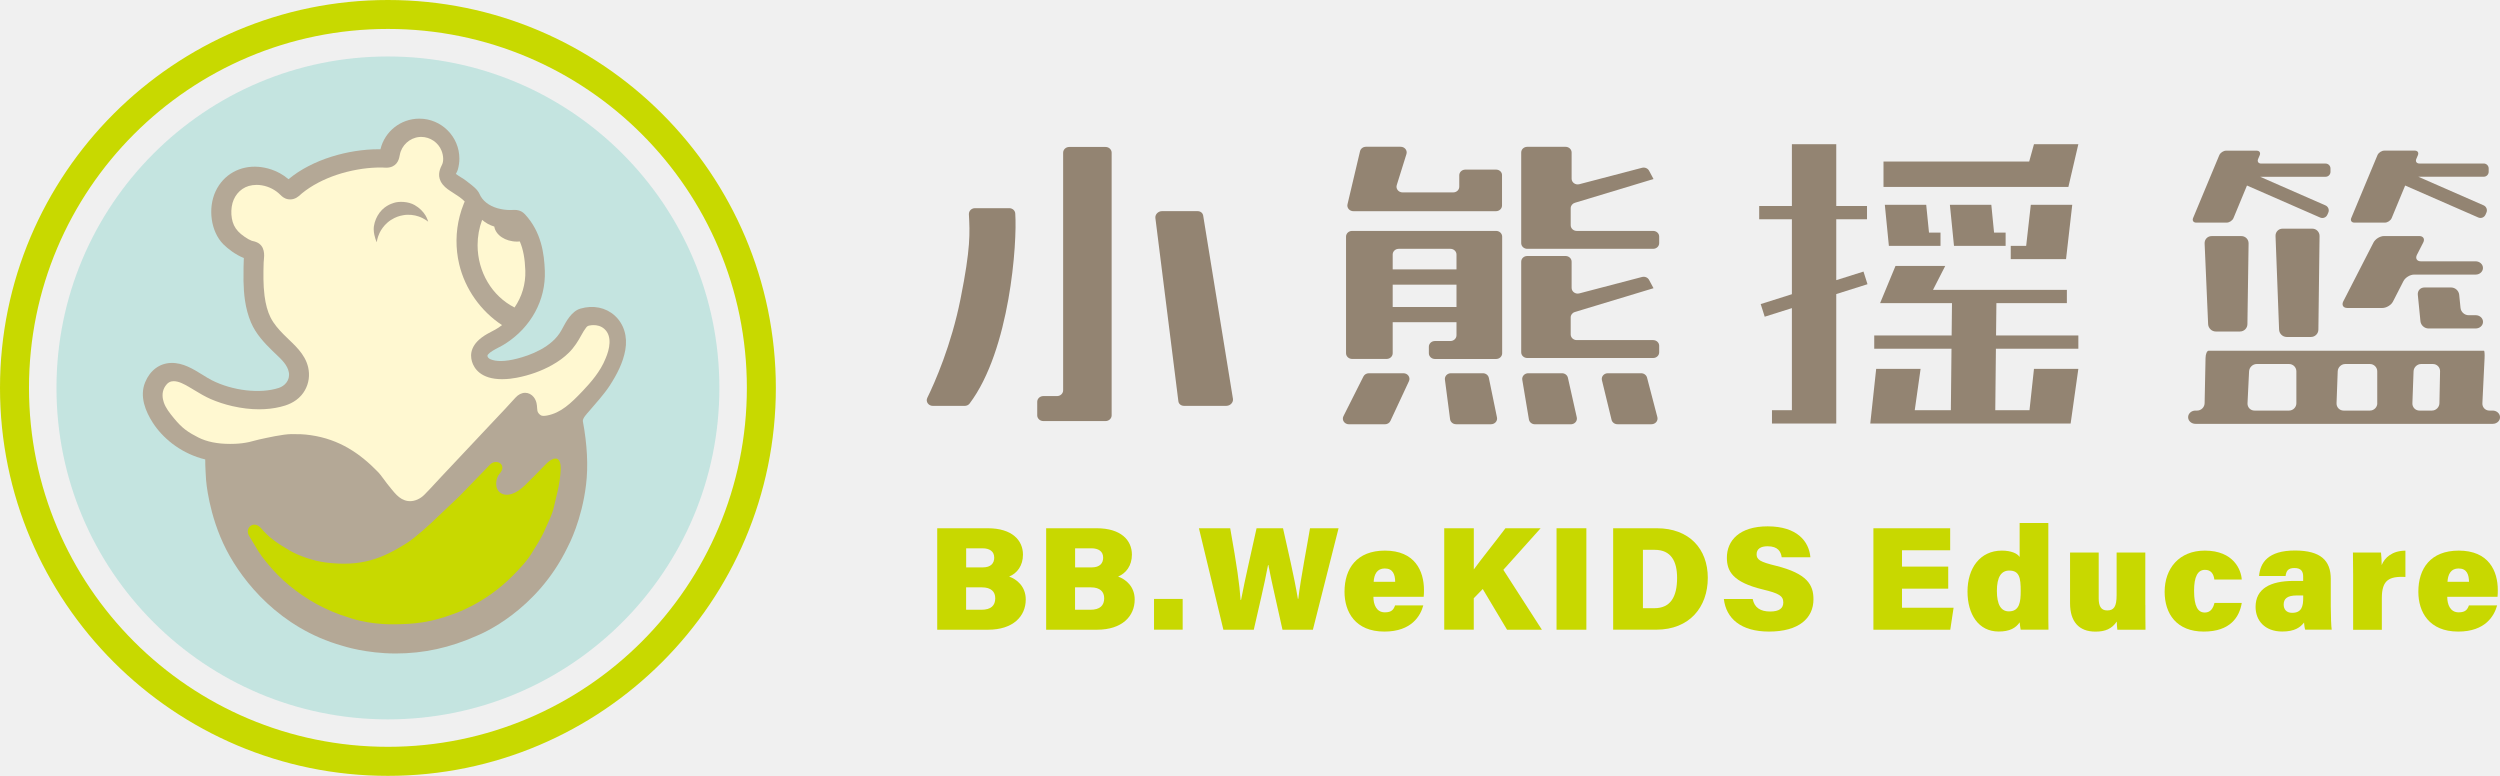
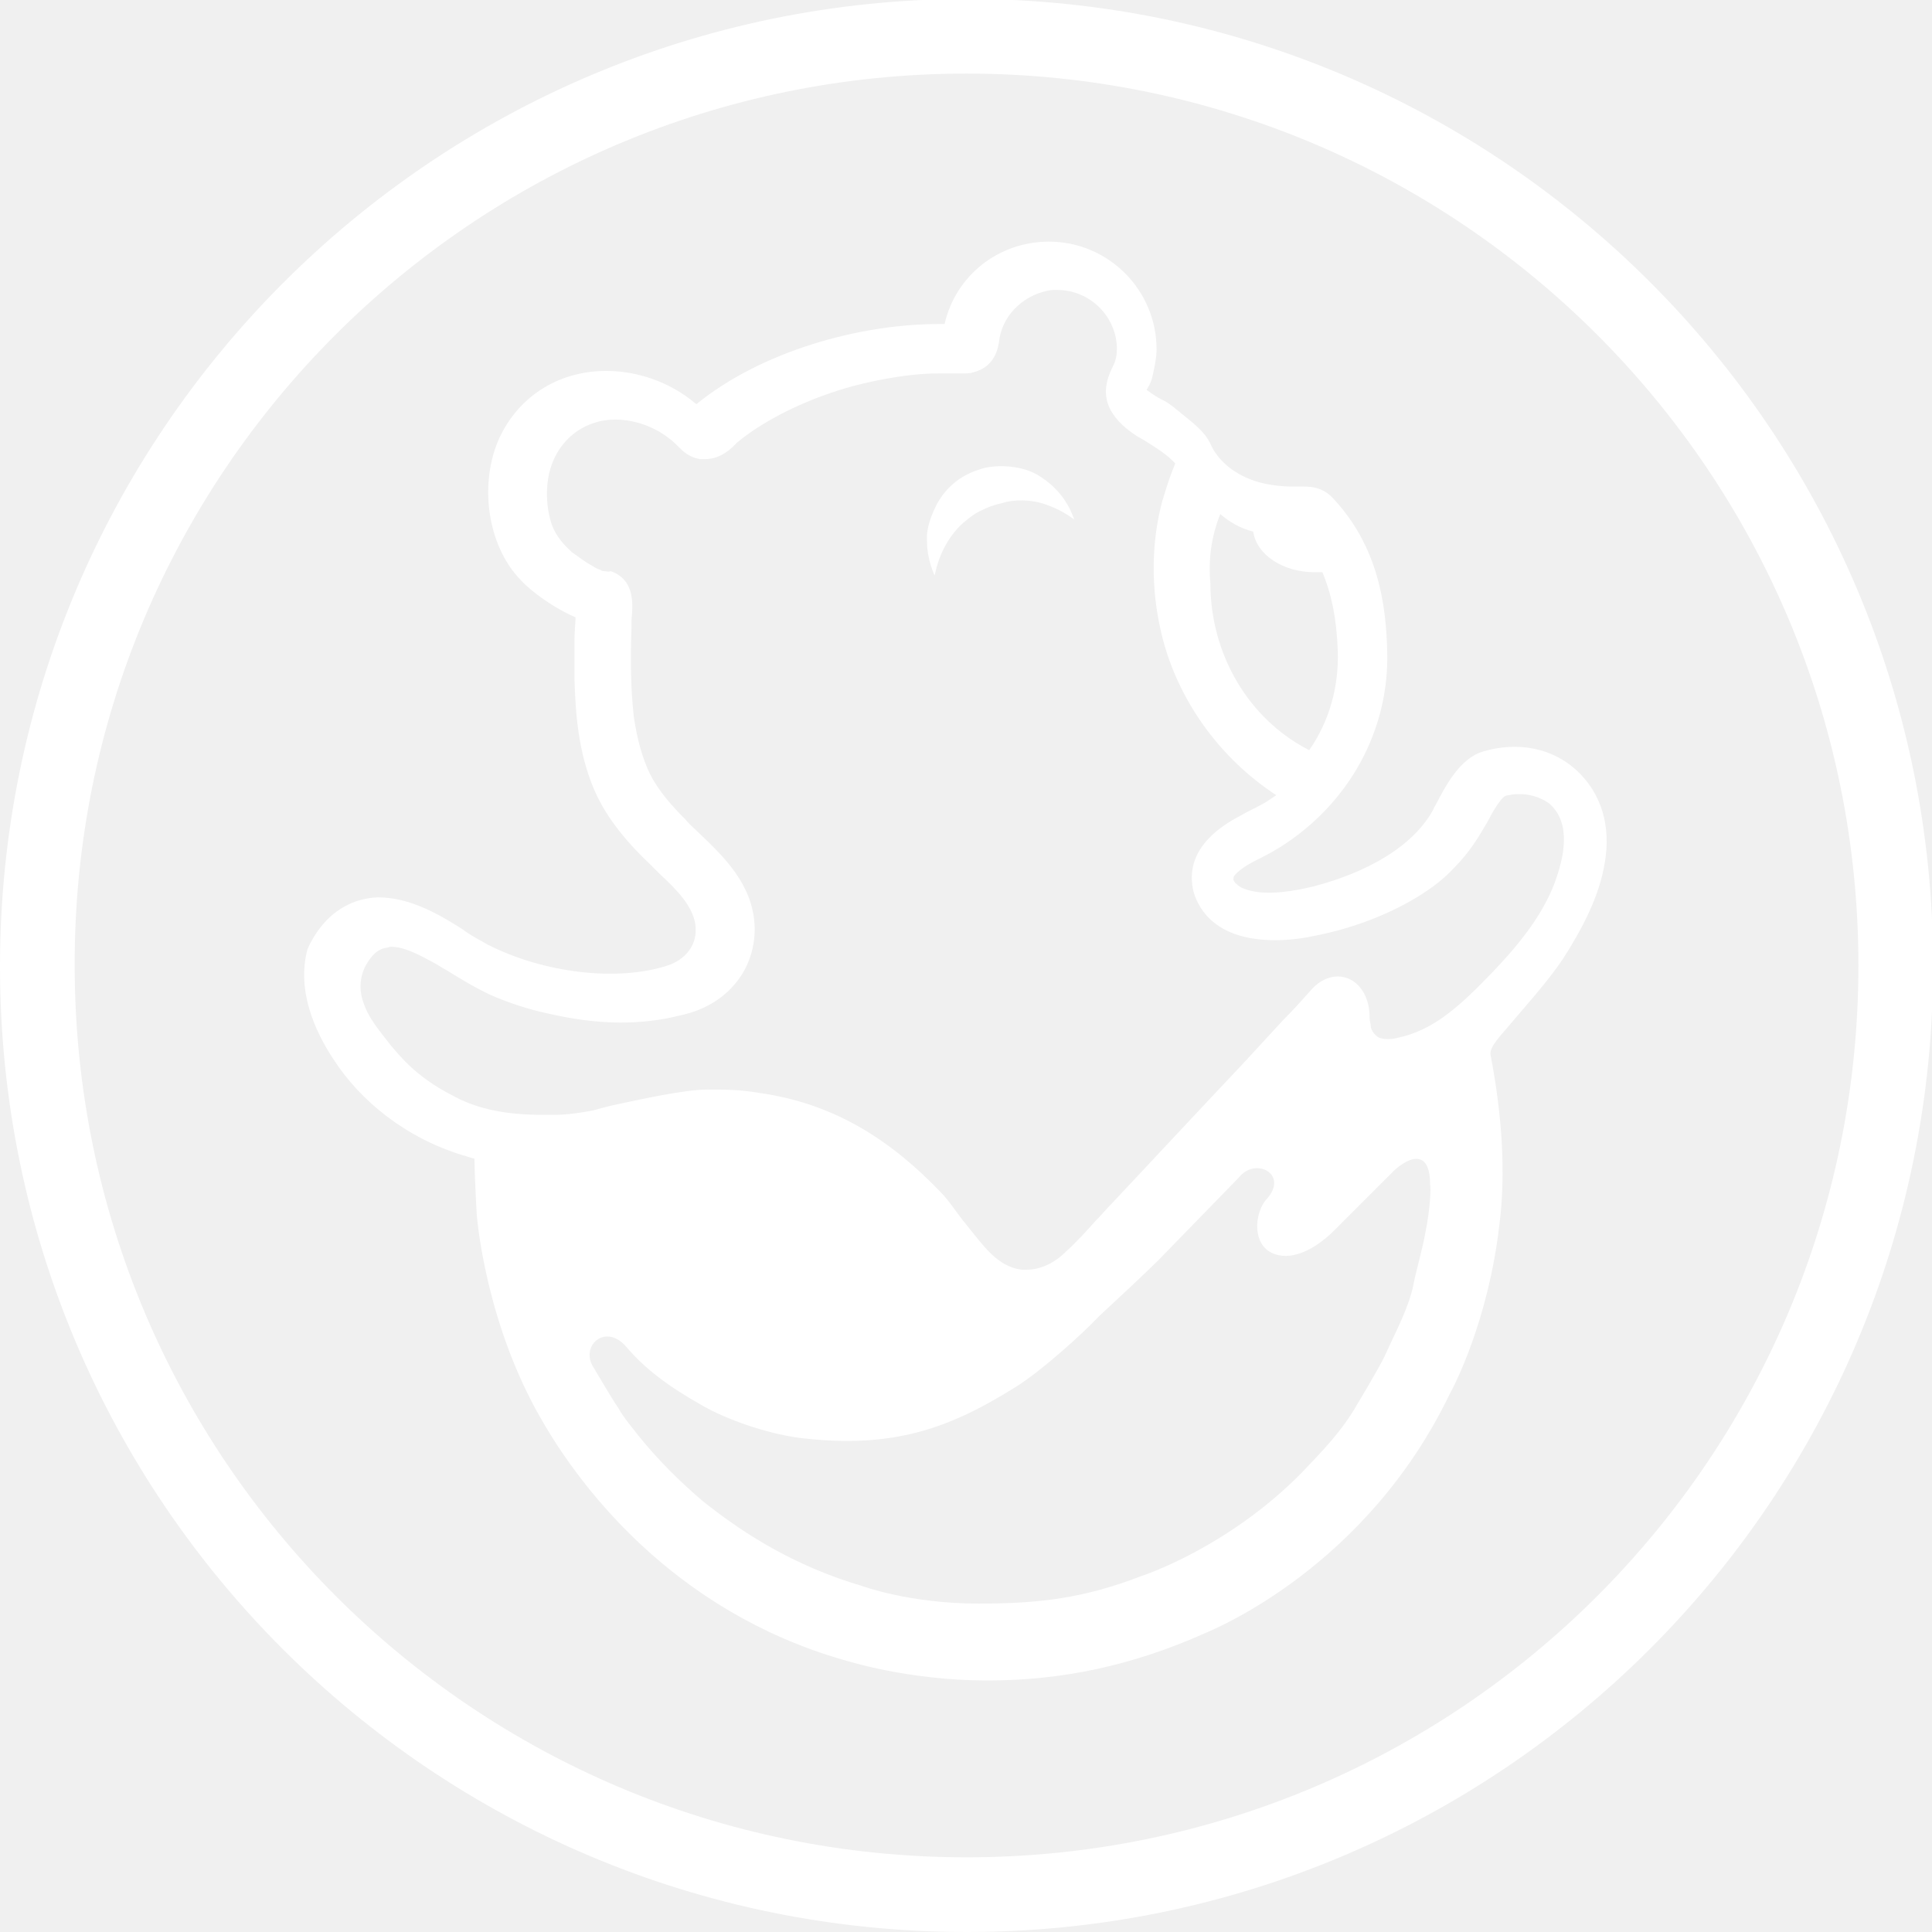
- <svg xmlns="http://www.w3.org/2000/svg" version="1.1" id="圖層_1" x="0px" y="0px" viewBox="0 0 512.21 158.95" style="enable-background:new 0 0 512.21 158.95;" xml:space="preserve">
+ <svg xmlns="http://www.w3.org/2000/svg" version="1.1" id="圖層_1" x="0px" y="0px" viewBox="0 0 175.9 175.9" style="enable-background:new 0 0 175.9 175.9;" xml:space="preserve">
  <style type="text/css">
- 	.st0{fill:#938472;}
- 	.st1{fill:#C8D900;}
- 	.st2{fill:#C4E4E0;}
- 	.st3{fill:#B4A896;}
- 	.st4{fill:#FFF8D1;}
- 	.st5{fill:#C8D800;}
+ 	.st0{fill:#FFFFFF;}
</style>
  <g>
-     <g>
-       <polygon class="st0" points="409.03,62.11 423.47,62.11 423.47,59.39 396.04,59.39 398.55,54.48 388.36,54.48 385.2,62.11     387.62,62.11 394.64,62.11 399.93,62.11 399.86,68.73 384,68.73 384,71.45 399.83,71.45 399.7,84.05 392.3,84.05 393.5,75.57     384.4,75.57 383.19,86.77 385.46,86.77 391.92,86.77 399.67,86.77 408.77,86.77 415.52,86.77 423.94,86.77 424.24,86.77     425.82,75.57 416.73,75.57 415.81,84.05 408.8,84.05 408.93,71.45 425.82,71.45 425.82,68.73 408.96,68.73   " />
-       <polygon class="st0" points="381.8,55.64 376.22,57.4 376.22,44.93 382.52,44.93 382.52,42.21 376.22,42.21 376.22,29.54     367.13,29.54 367.13,42.21 360.43,42.21 360.43,44.93 367.13,44.93 367.13,60.28 360.74,62.3 361.56,64.89 367.13,63.13     367.13,84.05 363.05,84.05 363.05,86.77 367.13,86.77 376.22,86.77 376.22,84.05 376.22,60.25 382.62,58.23   " />
-       <polygon class="st0" points="386.17,41.96 387,50.37 391.22,50.37 395.49,50.37 397.58,50.37 397.58,47.65 395.22,47.65     394.65,41.96   " />
-       <polygon class="st0" points="399.5,41.96 400.34,50.37 404.55,50.37 408.82,50.37 410.92,50.37 410.92,47.65 408.55,47.65     407.99,41.96   " />
-       <polygon class="st0" points="415.13,50.37 411.97,50.37 411.97,53.09 414.82,53.09 419.09,53.09 423.3,53.09 424.57,41.96     416.08,41.96   " />
-       <polygon class="st0" points="417.92,38.3 423.78,38.3 425.82,29.54 416.73,29.54 415.75,33.09 385.9,33.09 385.9,38.3     414.31,38.3   " />
-       <g>
-         <path class="st0" d="M453.13,48.37c-0.83,0-1.47,0.67-1.44,1.5l0.72,16.55c0.04,0.82,0.74,1.5,1.56,1.5h4.97     c0.83,0,1.51-0.67,1.52-1.5l0.24-16.55c0.01-0.83-0.65-1.5-1.48-1.5H453.13z" />
-         <path class="st0" d="M467.66,46.85c-0.83,0-1.47,0.67-1.44,1.5l0.73,19.19c0.03,0.82,0.73,1.5,1.56,1.5h4.97     c0.83,0,1.51-0.67,1.52-1.5l0.24-19.19c0.01-0.82-0.66-1.5-1.48-1.5H467.66z" />
-         <path class="st0" d="M510.71,84.12h-0.68c-0.83,0-1.47-0.67-1.43-1.5l0.45-9.26c0.04-0.82-0.02-1.5-0.12-1.5     c-0.11,0-0.87,0-1.69,0h-5.71c-0.83,0-2.18,0-3,0H462.5c-0.83,0-2.18,0-3,0h-4.89c-0.83,0-1.77,0-2.1,0     c-0.33,0-0.62,0.67-0.63,1.5l-0.19,9.26c-0.02,0.82-0.71,1.5-1.53,1.5h-0.35c-0.83,0-1.5,0.61-1.5,1.36     c0,0.75,0.68,1.36,1.5,1.36h60.91c0.83,0,1.5-0.61,1.5-1.36C512.21,84.73,511.53,84.12,510.71,84.12z M470.49,82.62     c0,0.82-0.68,1.5-1.5,1.5h-7.08c-0.83,0-1.47-0.67-1.43-1.5l0.32-6.54c0.04-0.82,0.75-1.5,1.57-1.5h6.62c0.83,0,1.5,0.68,1.5,1.5     V82.62z M487.07,82.62c0,0.82-0.68,1.5-1.5,1.5h-5.4c-0.83,0-1.48-0.67-1.45-1.5l0.24-6.54c0.03-0.82,0.73-1.5,1.55-1.5h5.05     c0.83,0,1.5,0.68,1.5,1.5V82.62z M499.8,82.62c-0.02,0.82-0.71,1.5-1.53,1.5h-2.56c-0.83,0-1.48-0.67-1.45-1.5l0.24-6.54     c0.03-0.82,0.73-1.5,1.55-1.5h2.41c0.83,0,1.49,0.67,1.47,1.5L499.8,82.62z" />
-         <path class="st0" d="M480.92,63.1h7.19c0.83,0,1.81-0.6,2.18-1.33l2.14-4.18c0.38-0.73,1.36-1.33,2.18-1.33h12.61     c0.83,0,1.5-0.61,1.5-1.36c0-0.75-0.68-1.36-1.5-1.36h-11.21c-0.83,0-1.19-0.6-0.82-1.33l1.29-2.52     c0.38-0.73,0.01-1.33-0.82-1.33h-7.19c-0.83,0-1.81,0.6-2.18,1.33l-6.2,12.08C479.73,62.5,480.09,63.1,480.92,63.1z" />
-         <path class="st0" d="M507.23,64.58h-1.46c-0.83,0-1.57-0.67-1.65-1.49l-0.27-2.7c-0.08-0.82-0.82-1.49-1.65-1.49h-5.48     c-0.83,0-1.43,0.67-1.35,1.49l0.54,5.42c0.08,0.82,0.82,1.49,1.65,1.49h1.21c0.83,0,2.18,0,3,0h1.27c0.83,0,2.18,0,3,0h1.19     c0.83,0,1.5-0.61,1.5-1.36S508.06,64.58,507.23,64.58z" />
-         <path class="st0" d="M449.95,45.61h6.26c0.56,0,1.19-0.42,1.4-0.94l2.76-6.66l14.99,6.56c0.57,0.25,1.23-0.01,1.48-0.58     l0.19-0.43c0.25-0.57-0.01-1.23-0.58-1.48l-13.38-5.86h13.4c0.56,0,1.01-0.46,1.01-1.01v-0.69c0-0.56-0.46-1.01-1.01-1.01h-13.2     c-0.56,0-0.84-0.42-0.62-0.93l0.33-0.78c0.22-0.51-0.06-0.93-0.62-0.93h-6.26c-0.56,0-1.19,0.42-1.41,0.94l-5.37,12.88     C449.12,45.18,449.4,45.61,449.95,45.61z" />
-         <path class="st0" d="M482.36,45.61h6.26c0.56,0,1.19-0.42,1.4-0.94l2.76-6.66l14.98,6.55c0.57,0.25,1.23-0.01,1.48-0.58     l0.19-0.43c0.25-0.57-0.01-1.23-0.58-1.48l-13.38-5.86h13.41c0.56,0,1.01-0.46,1.01-1.01v-0.69c0-0.56-0.46-1.01-1.01-1.01h-13.2     c-0.56,0-0.84-0.42-0.62-0.93l0.33-0.78c0.22-0.51-0.06-0.93-0.62-0.93h-6.26c-0.56,0-1.19,0.42-1.41,0.94l-5.37,12.88     C481.52,45.18,481.8,45.61,482.36,45.61z" />
-       </g>
-       <path class="st0" d="M306.53,34.75h-6.31c-0.68,0-1.24,0.52-1.24,1.16v2.35c0,0.64-0.55,1.16-1.24,1.16h-10.38    c-0.83,0-1.42-0.75-1.19-1.49l1.99-6.37c0.23-0.74-0.36-1.49-1.19-1.49h-7.11c-0.58,0-1.08,0.38-1.21,0.91l-2.57,10.88    c-0.17,0.73,0.42,1.41,1.21,1.41h29.21c0.68,0,1.24-0.52,1.24-1.16v-6.2C307.77,35.27,307.21,34.75,306.53,34.75z" />
-       <path class="st0" d="M306.53,47.31h-29.51c-0.68,0-1.24,0.52-1.24,1.17v23.89c0,0.64,0.56,1.17,1.24,1.17h7.08    c0.68,0,1.24-0.52,1.24-1.17v-6.35h13.07v2.68c0,0.64-0.56,1.17-1.24,1.17h-3.18c-0.68,0-1.24,0.52-1.24,1.17v1.34    c0,0.64,0.56,1.17,1.24,1.17h12.54c0.68,0,1.24-0.52,1.24-1.17V48.48C307.77,47.83,307.21,47.31,306.53,47.31z M286.58,50.98    h10.59c0.68,0,1.24,0.52,1.24,1.17v3.05h-13.07v-3.05C285.34,51.5,285.89,50.98,286.58,50.98z M285.34,62.9v-4.58h13.07v4.58    H285.34z" />
-       <path class="st0" d="M287.54,76.47h-7.08c-0.48,0-0.91,0.26-1.12,0.67l-4.09,8.13c-0.39,0.77,0.21,1.66,1.12,1.66h7.38    c0.49,0,0.94-0.27,1.13-0.7l3.79-8.13C289.03,77.33,288.43,76.47,287.54,76.47z" />
-       <path class="st0" d="M303.82,76.47h-6.55c-0.74,0-1.32,0.61-1.23,1.31l1.06,8.12c0.08,0.58,0.6,1.02,1.23,1.02h7.16    c0.78,0,1.36-0.67,1.22-1.38l-1.67-8.12C304.92,76.86,304.41,76.47,303.82,76.47z" />
-       <path class="st0" d="M320.02,76.47h-6.9c-0.76,0-1.35,0.64-1.23,1.35l1.36,8.12c0.1,0.57,0.62,0.99,1.23,0.99h7.36    c0.79,0,1.38-0.68,1.22-1.41l-1.82-8.12C321.12,76.85,320.61,76.47,320.02,76.47z" />
-       <path class="st0" d="M337.45,77.36c-0.14-0.52-0.64-0.89-1.21-0.89h-6.82c-0.8,0-1.39,0.7-1.21,1.43l1.97,8.11    c0.13,0.53,0.63,0.91,1.21,0.91h6.97c0.81,0,1.4-0.71,1.21-1.45L337.45,77.36z" />
-       <path class="st0" d="M338.7,47.31h-15.65c-0.69,0-1.24-0.52-1.24-1.17v-3.48c0-0.51,0.35-0.96,0.86-1.11l16.11-4.87l-0.91-1.7    c-0.27-0.5-0.87-0.75-1.45-0.6l-12.84,3.36c-0.79,0.21-1.58-0.35-1.58-1.13v-5.36c0-0.65-0.56-1.17-1.24-1.17h-7.85    c-0.69,0-1.24,0.52-1.24,1.17v18.56c0,0.65,0.56,1.17,1.24,1.17h25.79c0.69,0,1.24-0.52,1.24-1.17v-1.33    C339.95,47.83,339.39,47.31,338.7,47.31z" />
-       <path class="st0" d="M338.7,69.68h-15.65c-0.69,0-1.24-0.52-1.24-1.17v-3.48c0-0.51,0.35-0.96,0.86-1.11l16.11-4.87l-0.91-1.7    c-0.27-0.5-0.87-0.75-1.45-0.6l-12.84,3.36c-0.79,0.21-1.58-0.35-1.58-1.13v-5.36c0-0.65-0.56-1.17-1.24-1.17h-7.85    c-0.69,0-1.24,0.52-1.24,1.17v18.56c0,0.65,0.56,1.17,1.24,1.17h25.79c0.69,0,1.24-0.52,1.24-1.17v-1.33    C339.95,70.21,339.39,69.68,338.7,69.68z" />
-       <path class="st0" d="M217.82,31.29v48.68c0,0.65-0.56,1.18-1.25,1.18h-2.81c-0.69,0-1.25,0.53-1.25,1.18v2.76    c0,0.65,0.56,1.18,1.25,1.18h4.06h6.76h1.93c0.69,0,1.25-0.53,1.25-1.18V31.29c0-0.65-0.56-1.18-1.25-1.18h-7.44    C218.38,30.11,217.82,30.64,217.82,31.29z" />
-       <path class="st0" d="M199.77,42.65h7c0.66,0,1.2,0.47,1.24,1.09c0.42,5.93-1.07,27.97-9.37,38.96c-0.23,0.3-0.61,0.46-1.01,0.46    h-6.51c-0.9,0-1.51-0.88-1.13-1.65c1.56-3.19,4.9-10.75,6.8-20.24c2.11-10.52,1.92-13.57,1.72-17.39    C198.49,43.2,199.06,42.65,199.77,42.65z" />
-       <path class="st0" d="M238.07,43.26h7.3c0.58,0,1.05,0.37,1.14,0.9l6.1,37.54c0.12,0.74-0.54,1.45-1.35,1.45h-8.69    c-0.59,0-1.07-0.39-1.14-0.93l-4.71-37.54C236.62,43.95,237.28,43.26,238.07,43.26z" />
-     </g>
-     <g>
-       <path class="st1" d="M79.48,5.93c40.62,0,73.54,32.93,73.54,73.54c0,40.62-32.93,73.54-73.54,73.54    c-40.62,0-73.54-32.93-73.54-73.54C5.93,38.86,38.86,5.93,79.48,5.93 M79.48,0C35.65,0,0,35.65,0,79.48    c0,43.82,35.65,79.48,79.48,79.48c43.82,0,79.48-35.65,79.48-79.48C158.95,35.65,123.3,0,79.48,0L79.48,0z" />
-       <circle class="st2" cx="79.48" cy="79.48" r="67.91" />
-       <path class="st3" d="M125.94,64.65c-1.85-1.66-4.4-2.18-7.02-1.42c-1.81,0.53-2.94,2.65-3.69,4.06c-0.07,0.13-0.14,0.25-0.2,0.37    c-1.94,3.55-6.53,5.17-9.1,5.82c-2.44,0.62-4.29,0.65-5.5,0.1c-0.28-0.13-0.5-0.36-0.55-0.59c-0.03-0.13,0-0.24,0.1-0.36    c0.46-0.54,1.34-1,2.2-1.45c0.47-0.24,0.95-0.5,1.37-0.77c5.27-3.38,8.29-8.95,8.08-14.9c-0.13-3.49-0.7-7.96-4.06-11.59    c-0.9-0.98-1.92-0.93-2.66-0.9c-0.11,0.01-0.22,0.01-0.34,0.01c-0.82,0.01-1.74-0.11-2.63-0.36c-1.77-0.5-3.12-1.56-3.69-2.92    c-0.39-0.92-1.43-1.71-2.27-2.34c-0.19-0.15-0.37-0.28-0.51-0.4c-0.23-0.19-0.54-0.38-0.9-0.6c-0.3-0.19-0.86-0.53-1.17-0.78    c0.03-0.06,0.06-0.12,0.09-0.17c0.14-0.27,0.26-0.52,0.33-0.77c0.2-0.76,0.3-1.47,0.3-2.18c0-4.52-3.68-8.2-8.2-8.2    c-3.84,0-7.1,2.63-7.97,6.27c-0.13,0-0.27,0-0.4,0c-6.11,0-13.54,2.05-18.44,6.14c-2.27-1.95-4.78-2.43-6.16-2.54    c-3.71-0.29-7.14,1.51-8.78,5.02c-1.61,3.45-1,8.23,1.58,10.84c0.87,0.88,2.56,2.19,4.21,2.82c-0.03,0.46-0.04,1.06-0.06,1.87    c-0.02,1.34-0.01,2.68-0.01,2.87c0.06,2.53,0.29,5.52,1.53,8.46c1.01,2.38,2.78,4.23,4.36,5.78c0.22,0.22,0.46,0.44,0.69,0.66    c1.26,1.19,2.44,2.31,2.71,3.79c0.29,1.63-0.86,2.8-2.06,3.19c-3.81,1.24-9.47,0.59-13.75-1.59c-0.62-0.32-1.25-0.71-1.92-1.13    c-1.86-1.15-3.98-2.47-6.4-2.4c-2.36,0.07-4.3,1.51-5.31,3.96c-1.21,2.92,0.11,6.03,1.58,8.31c1.98,3.06,5.4,5.94,9.86,7.27    c0.05,0.02,0.52,0.15,0.87,0.23c-0.03,1.23,0.17,4.21,0.17,4.21s0.49,7.2,4.17,14.33c3.4,6.58,10.96,16.01,23.68,19.62    c0.34,0.1,4.91,1.6,11,1.6c5.77,0,11.16-1.2,16.59-3.62c0.79-0.32,12.29-4.99,18.64-18.18c0.3-0.55,2.9-5.57,3.77-12.76    c0.47-3.84,0.24-8.25-0.65-13.02c-0.11-0.59,0.9-1.63,1.22-2c1.37-1.61,3.12-3.52,4.26-5.27c1.54-2.38,2.75-4.75,3.21-7.3    C128.62,68.93,127.82,66.35,125.94,64.65z" />
-       <path class="st1" d="M114.88,95.88c-0.03-2.96-1.96-1.93-3.04-0.78c-1.13,1.21-3.55,3.59-4.23,4.27c-1.9,1.88-3.77,2.46-5.05,1.63    c-1.31-0.85-1.02-3.05-0.21-3.94c1.73-1.92-0.83-3.32-2.12-1.69c-0.04,0.05-6.12,6.3-6.12,6.31c0,0,0,0,0,0    c-1.04,1.03-3.47,3.26-4.52,4.29c-1.47,1.44-4.46,4.17-6.28,5.32c-4.96,3.12-9.24,4.9-16.63,3.95c-2.46-0.32-5.41-1.34-7.29-2.42    c-2.7-1.55-4.45-2.85-5.86-4.55c-1.55-1.86-3.58-0.03-2.41,1.66c0,0,1.44,2.42,1.83,3.04c0.49,0.78,1.04,1.48,1.61,2.19    c1.43,1.77,3,3.4,4.79,4.86c3.39,2.78,7.34,5.07,12.19,6.53c0.01,0,3.54,1.36,8.83,1.36c4.66,0,8.01-0.43,12.39-2.07    c0.01,0,6.54-2.05,12.22-7.82c1.54-1.56,3.15-3.19,4.3-5.25c0.01-0.01,1.72-2.71,2.11-3.66c0.71-1.71,1.8-3.66,2.14-5.44    c0.17-0.9,0.64-2.52,0.92-3.98C114.79,97.94,114.89,96.39,114.88,95.88z" />
-       <path class="st4" d="M105.42,63c1.51-2.19,2.3-4.81,2.21-7.55c-0.08-2.46-0.44-4.38-1.13-5.98c-0.18,0.02-0.37,0.03-0.55,0.03    c-2.42,0-4.4-1.34-4.68-3.08c-0.95-0.29-1.8-0.76-2.49-1.37c-0.61,1.65-0.93,3.39-0.93,5.19C97.86,55.72,100.81,60.68,105.42,63z" />
-       <path class="st4" d="M123.83,67.4c-0.73-0.66-1.61-0.79-2.22-0.79c-0.28,0-0.56,0.03-0.85,0.09c-0.31,0.06-0.44,0.13-0.69,0.44    c-0.36,0.46-0.68,1.02-0.95,1.51c-0.66,1.21-1.43,2.48-2.57,3.61c-0.96,0.95-2.13,1.81-3.47,2.55c-2.14,1.2-4.63,2.09-7.21,2.58    c-0.72,0.14-1.82,0.3-3,0.3c-4.41,0-5.75-2.25-6.16-3.58c-0.47-1.53-0.3-3.76,3.14-5.71c0.3-0.17,0.61-0.33,0.91-0.49    c0.5-0.26,0.96-0.5,1.39-0.79c0.24-0.16,0.48-0.33,0.71-0.51c-4.36-2.86-7.58-7.4-8.78-12.48c-0.77-3.25-0.73-6.67,0.11-9.88    c0.22-0.86,0.51-1.72,0.84-2.54c0.06-0.14,0.12-0.29,0.18-0.43c-0.63-0.66-1.47-1.2-2.35-1.76c-0.19-0.12-0.38-0.25-0.57-0.37    c-0.72-0.47-1.52-1.05-2-1.99c-0.72-1.43-0.07-2.73,0.28-3.43c0.34-0.68,0.3-1.83-0.1-2.84c-0.67-1.7-2.35-2.84-4.18-2.84    c-0.13,0-0.26,0.01-0.39,0.02c-1.96,0.18-3.63,1.71-3.98,3.64c-0.13,0.73-0.39,2.19-2.04,2.57c-0.22,0.05-0.46,0.08-0.73,0.08    c-0.17,0-0.35-0.01-0.53-0.02c-0.09-0.01-0.19-0.01-0.28-0.02c-0.13,0-0.27,0-0.4,0c-0.25,0-0.49,0-0.73,0.01    c-1.31,0.04-2.67,0.18-4.04,0.43c-2.89,0.52-5.57,1.41-7.95,2.66c-1.25,0.65-2.37,1.39-3.35,2.19c-0.08,0.06-0.16,0.14-0.24,0.21    c-0.45,0.42-1.14,1.04-2.19,1.04c-0.14,0-0.28-0.01-0.43-0.04c-0.8-0.14-1.27-0.6-1.58-0.91c-0.25-0.25-0.5-0.46-0.75-0.65    c-1.18-0.88-2.67-1.38-4.11-1.38c-0.56,0-1.09,0.08-1.6,0.22c-1.85,0.55-3.19,2.18-3.49,4.24c-0.16,1.08-0.09,2.16,0.19,3.12    c0.29,0.97,0.85,1.79,1.71,2.5c0.5,0.41,1.01,0.76,1.52,1.05c0.26,0.14,0.49,0.25,0.7,0.33c0.08,0.03,0.16,0.05,0.25,0.06    c0.18,0.04,0.4,0.09,0.64,0.19c1.87,0.73,1.67,2.74,1.57,3.71c-0.02,0.17-0.03,0.33-0.04,0.47c-0.07,2.22-0.11,4.57,0.18,6.83    c0.23,1.76,0.62,3.2,1.21,4.4c0.67,1.36,1.71,2.51,2.64,3.46c0.34,0.35,0.71,0.7,1.07,1.05c1.88,1.79,4.02,3.82,4.18,6.94    c0.09,1.63-0.47,3.28-1.54,4.52c-1.32,1.53-3.09,2.1-4.31,2.39c-1.37,0.33-2.84,0.5-4.37,0.5c-1.75,0-3.59-0.22-5.47-0.65    c-1.54-0.35-3.02-0.84-4.4-1.43c-1.24-0.54-2.36-1.22-3.45-1.88c-0.33-0.2-0.65-0.4-0.99-0.59c-1.06-0.63-2.18-1.21-3.17-1.21    c-0.15,0-0.3,0.01-0.44,0.04c-0.79,0.15-1.27,0.88-1.49,1.3c-0.56,1.08-0.37,2.23-0.11,3c0.38,1.13,1.14,2.11,2.1,3.28    c0.81,0.98,1.53,1.71,2.26,2.27c0.87,0.67,1.86,1.21,2.71,1.64c1.73,0.88,3.92,1.32,6.51,1.32c0.33,0,0.66-0.01,0.98-0.02    c1.06-0.04,2.05-0.17,2.95-0.37c0.3-0.07,0.59-0.15,0.89-0.23c0.35-0.1,0.72-0.2,1.1-0.28c1.57-0.34,4.92-1.11,6.68-1.11    c1.4,0,2.41,0,3.92,0.22c5.91,0.85,10.16,3.78,13.87,7.63c0.55,0.57,1.29,1.71,1.8,2.33c1.43,1.74,2.39,3.25,4.23,3.53    c0.15,0.02,0.3,0.03,0.46,0.03c1.01,0,2.1-0.49,2.91-1.3c0.78-0.78,1.55-1.62,2.3-2.43c0.38-0.41,0.77-0.83,1.15-1.24l7.46-7.93    l2.69-2.86l2.96-3.14c0.79-0.84,1.49-1.6,2.13-2.32c0.57-0.63,1.27-0.98,1.98-0.98c0.69,0,1.32,0.33,1.78,0.92    c0.58,0.76,0.64,1.62,0.67,2.24c0.01,0.22,0.03,0.42,0.06,0.55c0.08,0.35,0.35,0.69,0.71,0.9c0.09,0.05,0.24,0.12,0.55,0.12    c0.19,0,0.42-0.03,0.72-0.08c2.82-0.53,4.87-2.48,7.26-4.99c1.74-1.83,3.67-4.05,4.71-6.66C124.91,71.53,125.48,68.89,123.83,67.4    z M77.34,44.23c1.12-1.99,2.86-2.5,3.38-2.67c1-0.33,2.9-0.31,4.24,0.46c1,0.57,1.75,1.34,2.23,2.14    c0.31,0.51,0.55,1.27,0.55,1.27s-0.76-0.66-1.97-1.08c-0.87-0.3-2.04-0.47-3.2-0.25c-0.18,0.03-0.91,0.15-1.77,0.57    c-0.54,0.27-1.01,0.57-1.5,1.01c-0.66,0.59-1.2,1.35-1.53,2.03c-0.49,1.04-0.58,1.92-0.58,1.92s-0.58-1.18-0.62-2.59    C76.54,46.11,76.89,45.03,77.34,44.23z" />
-     </g>
-     <g>
-       <path class="st5" d="M192.03,108.23h10.34c5.01,0,7.22,2.48,7.22,5.41c0,2.22-1.16,3.8-2.83,4.49c1.56,0.55,3.4,2.01,3.4,4.7    c0,3.41-2.55,6.19-7.73,6.19h-10.41V108.23z M201.35,116.25c1.68,0,2.35-0.86,2.35-1.99c0-1.29-0.94-1.92-2.4-1.92h-3.35v3.91    H201.35z M197.95,124.93h3.11c2,0,2.85-0.87,2.85-2.36c0-1.31-0.81-2.23-2.74-2.23h-3.23V124.93z" />
-       <path class="st5" d="M214.35,108.23h10.34c5.01,0,7.22,2.48,7.22,5.41c0,2.22-1.17,3.8-2.83,4.49c1.56,0.55,3.4,2.01,3.4,4.7    c0,3.41-2.55,6.19-7.73,6.19h-10.41V108.23z M223.67,116.25c1.68,0,2.35-0.86,2.35-1.99c0-1.29-0.94-1.92-2.4-1.92h-3.35v3.91    H223.67z M220.27,124.93h3.11c2,0,2.85-0.87,2.85-2.36c0-1.31-0.81-2.23-2.74-2.23h-3.23V124.93z" />
-       <path class="st5" d="M236.44,129.01v-6.3h5.87v6.3H236.44z" />
-       <path class="st5" d="M250.65,129.02l-5.01-20.79h6.41c1.41,7.93,1.89,11.4,2.13,14.7h0.09c0.86-4.51,2.12-9.83,3.18-14.7h5.42    c0.93,4.2,2.31,9.98,3.04,14.45h0.09c0.51-4.31,1.88-11.25,2.4-14.45h5.85l-5.26,20.79h-6.23c-0.92-4.31-2.12-9.22-2.89-13.26    h-0.07c-0.72,3.93-2.02,9.24-2.92,13.26H250.65z" />
-       <path class="st5" d="M281.39,122.27c0,1.59,0.61,3.19,2.35,3.19c1.4,0,1.79-0.59,2.09-1.42h5.78c-0.57,2.1-2.37,5.36-7.97,5.36    c-5.97,0-8.17-4.02-8.17-8.16c0-4.77,2.52-8.43,8.28-8.43c6.13,0,8,4.15,8,8.1c0,0.53-0.01,0.93-0.06,1.36H281.39z M285.85,119.2    c-0.02-1.48-0.44-2.73-2.13-2.73c-1.57,0-2.18,1.16-2.28,2.73H285.85z" />
-       <path class="st5" d="M295.91,108.23h6.05v8.44c1.36-1.9,4.43-5.7,6.48-8.44h7.21l-7.64,8.52l7.9,12.27h-7.14l-4.98-8.34    l-1.84,1.89v6.44h-6.05V108.23z" />
-       <path class="st5" d="M325.02,108.23v20.79h-6.11v-20.79H325.02z" />
-       <path class="st5" d="M330.52,108.23h8.93c6.62,0,10.45,4.19,10.45,10.16c0,5.99-3.74,10.62-10.55,10.62h-8.84V108.23z     M336.62,124.61h2.33c3.31,0,4.66-2.32,4.66-6.21c0-3.44-1.26-5.75-4.59-5.75h-2.41V124.61z" />
-       <path class="st5" d="M359.1,122.72c0.35,1.81,1.62,2.57,3.58,2.57c1.84,0,2.69-0.65,2.69-1.85c0-1.37-0.92-1.88-4.21-2.67    c-6.13-1.49-7.35-3.72-7.35-6.52c0-3.49,2.56-6.41,8.35-6.41c6.01,0,8.47,3.05,8.76,6.33h-5.88c-0.16-1.12-0.73-2.25-2.89-2.25    c-1.39,0-2.25,0.53-2.25,1.65c0,1.13,0.76,1.56,3.97,2.35c6.41,1.6,7.68,3.91,7.68,6.86c0,3.9-3.01,6.62-9.11,6.62    c-5.75,0-8.79-2.68-9.25-6.68H359.1z" />
-       <path class="st5" d="M399.16,120.61h-9.47v3.9h10.57l-0.68,4.51h-15.75v-20.79h15.73v4.51h-9.87v3.35h9.47V120.61z" />
-       <path class="st5" d="M419.67,107.15v17.08c0,1.59-0.01,3.42,0.03,4.78H414c-0.09-0.46-0.17-1.12-0.2-1.51    c-0.79,1.16-2.03,1.89-4.3,1.89c-4.16,0-6.39-3.56-6.39-8.19c0-4.82,2.59-8.39,7.04-8.39c1.87,0,3.2,0.58,3.64,1.31v-6.97H419.67z     M409.13,121.06c0,2.77,0.81,4.2,2.46,4.2c2.22,0,2.42-2.02,2.42-4.18c0-2.65-0.24-4.18-2.35-4.18    C410.01,116.9,409.13,118.25,409.13,121.06z" />
-       <path class="st5" d="M439.55,123.96c0,1.4,0,3.55,0.03,5.06h-5.77c-0.07-0.38-0.1-1.25-0.12-1.67c-1.02,1.5-2.38,2.06-4.37,2.06    c-3.39,0-5.2-2.06-5.2-5.81v-10.4h5.87v9.42c0,1.44,0.41,2.45,1.73,2.45c1.39,0,1.94-0.78,1.94-3.12v-8.75h5.88V123.96z" />
-       <path class="st5" d="M459.3,123.54c-0.47,2.85-2.32,5.86-7.78,5.86c-5.57,0-8.02-3.65-8.02-8.15c0-4.75,2.95-8.44,8.23-8.44    c5.96,0,7.46,4.02,7.57,5.93h-5.61c-0.16-1.11-0.64-1.99-1.93-1.99c-1.48,0-2.23,1.4-2.23,4.29c0,3.26,0.82,4.46,2.2,4.46    c1.2,0,1.72-0.91,1.98-1.97H459.3z" />
-       <path class="st5" d="M477.54,124.32c0,1.78,0.09,4.16,0.19,4.69h-5.43c-0.12-0.32-0.22-1.07-0.24-1.46    c-0.75,0.98-1.92,1.84-4.46,1.84c-3.55,0-5.47-2.23-5.47-5.04c0-3.72,2.98-5.33,7.81-5.33c0.52,0,1.44,0,1.94,0v-0.88    c0-1.01-0.36-1.76-1.78-1.76c-1.33,0-1.68,0.61-1.82,1.63h-5.43c0.21-2.64,1.78-5.24,7.4-5.22c5.19,0.02,7.29,2.02,7.29,5.83    V124.32z M471.88,122c-0.3,0-0.84,0-1.3,0c-2.03,0-2.69,0.71-2.69,1.88c0,0.93,0.55,1.68,1.72,1.68c1.99,0,2.28-1.37,2.28-3.07    V122z" />
-       <path class="st5" d="M482.12,117.74c0-1.51-0.01-3.13-0.04-4.54h5.75c0.07,0.49,0.14,1.88,0.14,2.57    c0.61-1.52,2.15-2.93,4.86-2.95v5.38c-3.33-0.14-4.83,0.62-4.83,4.33v6.5h-5.88V117.74z" />
-       <path class="st5" d="M501.4,122.27c0,1.59,0.61,3.19,2.35,3.19c1.39,0,1.79-0.59,2.09-1.42h5.78c-0.58,2.1-2.37,5.36-7.97,5.36    c-5.97,0-8.17-4.02-8.17-8.16c0-4.77,2.52-8.43,8.28-8.43c6.13,0,8,4.15,8,8.1c0,0.53-0.01,0.93-0.06,1.36H501.4z M505.86,119.2    c-0.02-1.48-0.44-2.73-2.13-2.73c-1.57,0-2.18,1.16-2.28,2.73H505.86z" />
-     </g>
+     <path class="st0" d="M88,175.9c48.6,0,88-39.4,88-88c0-48.6-39.4-88-88-88C39.4,0,0,39.4,0,88C0,136.6,39.4,175.9,88,175.9z    M88,6.7c44.9,0,81.2,36.4,81.2,81.2c0,44.9-36.4,81.2-81.2,81.2c-44.9,0-81.2-36.4-81.2-81.2C6.7,43.1,43.1,6.7,88,6.7z" />
+     <path class="st0" d="M85.9,50c0.4-0.8,1-1.7,1.8-2.4c0.6-0.5,1.1-0.9,1.8-1.2c1-0.5,1.9-0.6,2.1-0.7c1.4-0.3,2.8-0.1,3.8,0.3   c1.4,0.5,2.4,1.3,2.4,1.3s-0.3-0.9-0.7-1.5c-0.6-1-1.5-1.9-2.7-2.6c-1.6-0.9-3.9-0.9-5.1-0.5c-0.6,0.2-2.7,0.8-4,3.2   c-0.5,1-1,2.2-0.9,3.4c0,1.7,0.7,3.1,0.7,3.1S85.3,51.2,85.9,50z" />
+     <path class="st0" d="M30.4,96.5c2.4,3.7,6.5,7.1,11.8,8.7c0.1,0,0.6,0.2,1,0.3c0,1.5,0.2,5,0.2,5s0.6,8.6,5,17.1   c4.1,7.9,13.1,19.1,28.3,23.5c0.4,0.1,5.9,1.9,13.2,1.9c6.9,0,13.3-1.4,19.8-4.3c0.9-0.4,14.7-6,22.3-21.8   c0.4-0.7,3.5-6.7,4.5-15.3c0.6-4.6,0.3-9.9-0.8-15.6c-0.1-0.7,1.1-1.9,1.5-2.4c1.6-1.9,3.7-4.2,5.1-6.3c1.8-2.8,3.3-5.7,3.8-8.7   c0.6-3.4-0.3-6.4-2.6-8.5c-2.2-2-5.3-2.6-8.4-1.7c-2.2,0.6-3.5,3.2-4.4,4.9c-0.1,0.2-0.2,0.3-0.2,0.4c-2.3,4.2-7.8,6.2-10.9,7   c-2.9,0.7-5.1,0.8-6.6,0.1c-0.3-0.2-0.6-0.4-0.7-0.7c0-0.2,0-0.3,0.1-0.4c0.6-0.7,1.6-1.2,2.6-1.7c0.6-0.3,1.1-0.6,1.6-0.9   c6.3-4,9.9-10.7,9.7-17.8c-0.1-4.2-0.8-9.5-4.9-13.9c-1.1-1.2-2.3-1.1-3.2-1.1c-0.1,0-0.3,0-0.4,0c-1,0-2.1-0.1-3.2-0.4   c-2.1-0.6-3.7-1.9-4.4-3.5c-0.5-1.1-1.7-2-2.7-2.8c-0.2-0.2-0.4-0.3-0.6-0.5c-0.3-0.2-0.6-0.5-1.1-0.7c-0.4-0.2-1-0.6-1.4-0.9   c0-0.1,0.1-0.1,0.1-0.2c0.2-0.3,0.3-0.6,0.4-0.9c0.2-0.9,0.4-1.8,0.4-2.6c0-5.4-4.4-9.8-9.8-9.8c-4.6,0-8.5,3.1-9.5,7.5   c-0.2,0-0.3,0-0.5,0c-7.3,0-16.2,2.5-22.1,7.3c-2.7-2.3-5.7-2.9-7.4-3c-4.4-0.3-8.5,1.8-10.5,6c-1.9,4.1-1.2,9.8,1.9,13   c1,1.1,3.1,2.6,5,3.4c0,0.5-0.1,1.3-0.1,2.2c0,1.6,0,3.2,0,3.4c0.1,3,0.3,6.6,1.8,10.1c1.2,2.8,3.3,5.1,5.2,6.9   c0.3,0.3,0.5,0.5,0.8,0.8c1.5,1.4,2.9,2.8,3.2,4.5c0.3,2-1,3.3-2.5,3.8c-4.6,1.5-11.3,0.7-16.4-1.9c-0.7-0.4-1.5-0.8-2.3-1.4   c-2.2-1.4-4.8-2.9-7.7-2.9c-2.8,0.1-5.1,1.8-6.4,4.7C27,90.1,28.6,93.8,30.4,96.5z M129.8,112.1c-0.3,1.7-0.9,3.7-1.1,4.8   c-0.4,2.1-1.7,4.5-2.6,6.5c-0.5,1.1-2.5,4.4-2.5,4.4c-1.4,2.5-3.3,4.4-5.1,6.3c-6.8,6.9-14.6,9.4-14.6,9.4c-5.2,2-9.2,2.5-14.8,2.5   c-6.3,0-10.6-1.6-10.6-1.6c-5.8-1.7-10.5-4.5-14.6-7.8c-2.1-1.8-4-3.7-5.7-5.8c-0.7-0.9-1.4-1.7-1.9-2.6c-0.5-0.7-2.2-3.6-2.2-3.6   c-1.4-2,1-4.2,2.9-2c1.7,2,3.8,3.6,7,5.4c2.3,1.3,5.8,2.5,8.7,2.9c8.8,1.1,14-1,19.9-4.7c2.2-1.4,5.8-4.6,7.5-6.4   c1.3-1.2,4.2-3.9,5.4-5.1c0,0,7.3-7.5,7.3-7.5c1.5-1.9,4.6-0.3,2.5,2c-1,1.1-1.3,3.7,0.2,4.7c1.5,1,3.8,0.3,6-1.9   c0.8-0.8,3.7-3.7,5.1-5.1c1.3-1.4,3.6-2.6,3.6,0.9C130.3,108.2,130.2,110.1,129.8,112.1z M111.1,46.8c0.8,0.7,1.8,1.3,3,1.6   c0.3,2.1,2.7,3.7,5.6,3.7c0.2,0,0.4,0,0.7,0c0.8,1.9,1.3,4.2,1.4,7.2c0.1,3.3-0.8,6.4-2.6,9c-5.5-2.8-9-8.7-9-15.2   C110,50.9,110.3,48.8,111.1,46.8z M33.3,87.9c0.3-0.5,0.8-1.4,1.8-1.6c0.2,0,0.3-0.1,0.5-0.1c1.2,0,2.5,0.7,3.8,1.4   c0.4,0.2,0.8,0.5,1.2,0.7c1.3,0.8,2.6,1.6,4.1,2.3c1.6,0.7,3.4,1.3,5.3,1.7c2.2,0.5,4.4,0.8,6.5,0.8c1.8,0,3.6-0.2,5.2-0.6   c1.5-0.3,3.6-1,5.2-2.9c1.3-1.5,1.9-3.5,1.8-5.4c-0.2-3.7-2.8-6.2-5-8.3c-0.4-0.4-0.9-0.8-1.3-1.3c-1.1-1.1-2.4-2.5-3.2-4.1   c-0.7-1.4-1.2-3.2-1.5-5.3c-0.3-2.7-0.3-5.5-0.2-8.2c0-0.2,0-0.4,0-0.6c0.1-1.2,0.4-3.6-1.9-4.4C55.4,52.1,55.2,52,55,52   c-0.1,0-0.2,0-0.3-0.1c-0.3-0.1-0.5-0.2-0.8-0.4c-0.6-0.3-1.2-0.8-1.8-1.2c-1-0.9-1.7-1.8-2-3c-0.3-1.1-0.4-2.4-0.2-3.7   c0.4-2.5,2-4.4,4.2-5.1c0.6-0.2,1.2-0.3,1.9-0.3c1.7,0,3.5,0.6,4.9,1.7c0.3,0.2,0.6,0.5,0.9,0.8c0.4,0.4,0.9,0.9,1.9,1.1   c0.2,0,0.3,0,0.5,0c1.2,0,2.1-0.7,2.6-1.2c0.1-0.1,0.2-0.2,0.3-0.3c1.2-1,2.5-1.8,4-2.6c2.9-1.5,6.1-2.6,9.5-3.2   c1.6-0.3,3.3-0.5,4.8-0.5c0.3,0,0.6,0,0.9,0c0.2,0,0.3,0,0.5,0c0.1,0,0.2,0,0.3,0c0.2,0,0.4,0,0.6,0c0.3,0,0.6,0,0.9-0.1   c2-0.5,2.3-2.2,2.4-3.1c0.4-2.3,2.4-4.1,4.8-4.4c0.2,0,0.3,0,0.5,0c2.2,0,4.2,1.4,5,3.4c0.5,1.2,0.5,2.6,0.1,3.4   c-0.4,0.8-1.2,2.4-0.3,4.1c0.6,1.1,1.5,1.8,2.4,2.4c0.2,0.1,0.5,0.3,0.7,0.4c1.1,0.7,2.1,1.3,2.8,2.1c-0.1,0.2-0.1,0.3-0.2,0.5   c-0.4,1-0.7,2-1,3c-1,3.8-1,7.9-0.1,11.8c1.4,6.1,5.3,11.5,10.5,14.9c-0.3,0.2-0.6,0.4-0.9,0.6c-0.5,0.3-1.1,0.6-1.7,0.9   c-0.4,0.2-0.7,0.4-1.1,0.6c-4.1,2.3-4.3,5-3.8,6.8c0.5,1.6,2.1,4.3,7.4,4.3c1.4,0,2.7-0.2,3.6-0.4c3.1-0.6,6.1-1.7,8.6-3.1   c1.6-0.9,3-1.9,4.1-3.1c1.4-1.4,2.3-2.9,3.1-4.3c0.3-0.6,0.7-1.3,1.1-1.8c0.3-0.4,0.5-0.5,0.8-0.5c0.3-0.1,0.7-0.1,1-0.1   c0.7,0,1.8,0.2,2.7,0.9c2,1.8,1.3,4.9,0.4,7.3c-1.2,3.1-3.5,5.8-5.6,8c-2.9,3-5.3,5.3-8.7,6c-0.4,0.1-0.6,0.1-0.9,0.1   c-0.4,0-0.6-0.1-0.7-0.1c-0.4-0.2-0.8-0.7-0.8-1.1c0-0.2-0.1-0.4-0.1-0.7c0-0.7-0.1-1.8-0.8-2.7c-0.5-0.7-1.3-1.1-2.1-1.1   c-0.8,0-1.7,0.4-2.4,1.2c-0.8,0.9-1.6,1.8-2.6,2.8l-3.5,3.8l-3.2,3.4l-8.9,9.5c-0.5,0.5-0.9,1-1.4,1.5c-0.9,1-1.8,2-2.8,2.9   c-1,1-2.3,1.6-3.5,1.6c-0.2,0-0.4,0-0.5,0c-2.2-0.3-3.4-2.1-5.1-4.2c-0.6-0.7-1.5-2.1-2.2-2.8c-4.4-4.6-9.5-8.1-16.6-9.1   c-1.8-0.3-3-0.3-4.7-0.3c-2.1,0-6.1,0.9-8,1.3c-0.5,0.1-0.9,0.2-1.3,0.3c-0.4,0.1-0.7,0.2-1.1,0.3c-1.1,0.2-2.3,0.4-3.5,0.4   c-0.4,0-0.8,0-1.2,0c-3.1,0-5.7-0.5-7.8-1.6c-1-0.5-2.2-1.2-3.2-2c-0.9-0.7-1.7-1.5-2.7-2.7c-1.1-1.4-2.1-2.6-2.5-3.9   C32.8,90.6,32.6,89.2,33.3,87.9z" />
  </g>
</svg>
